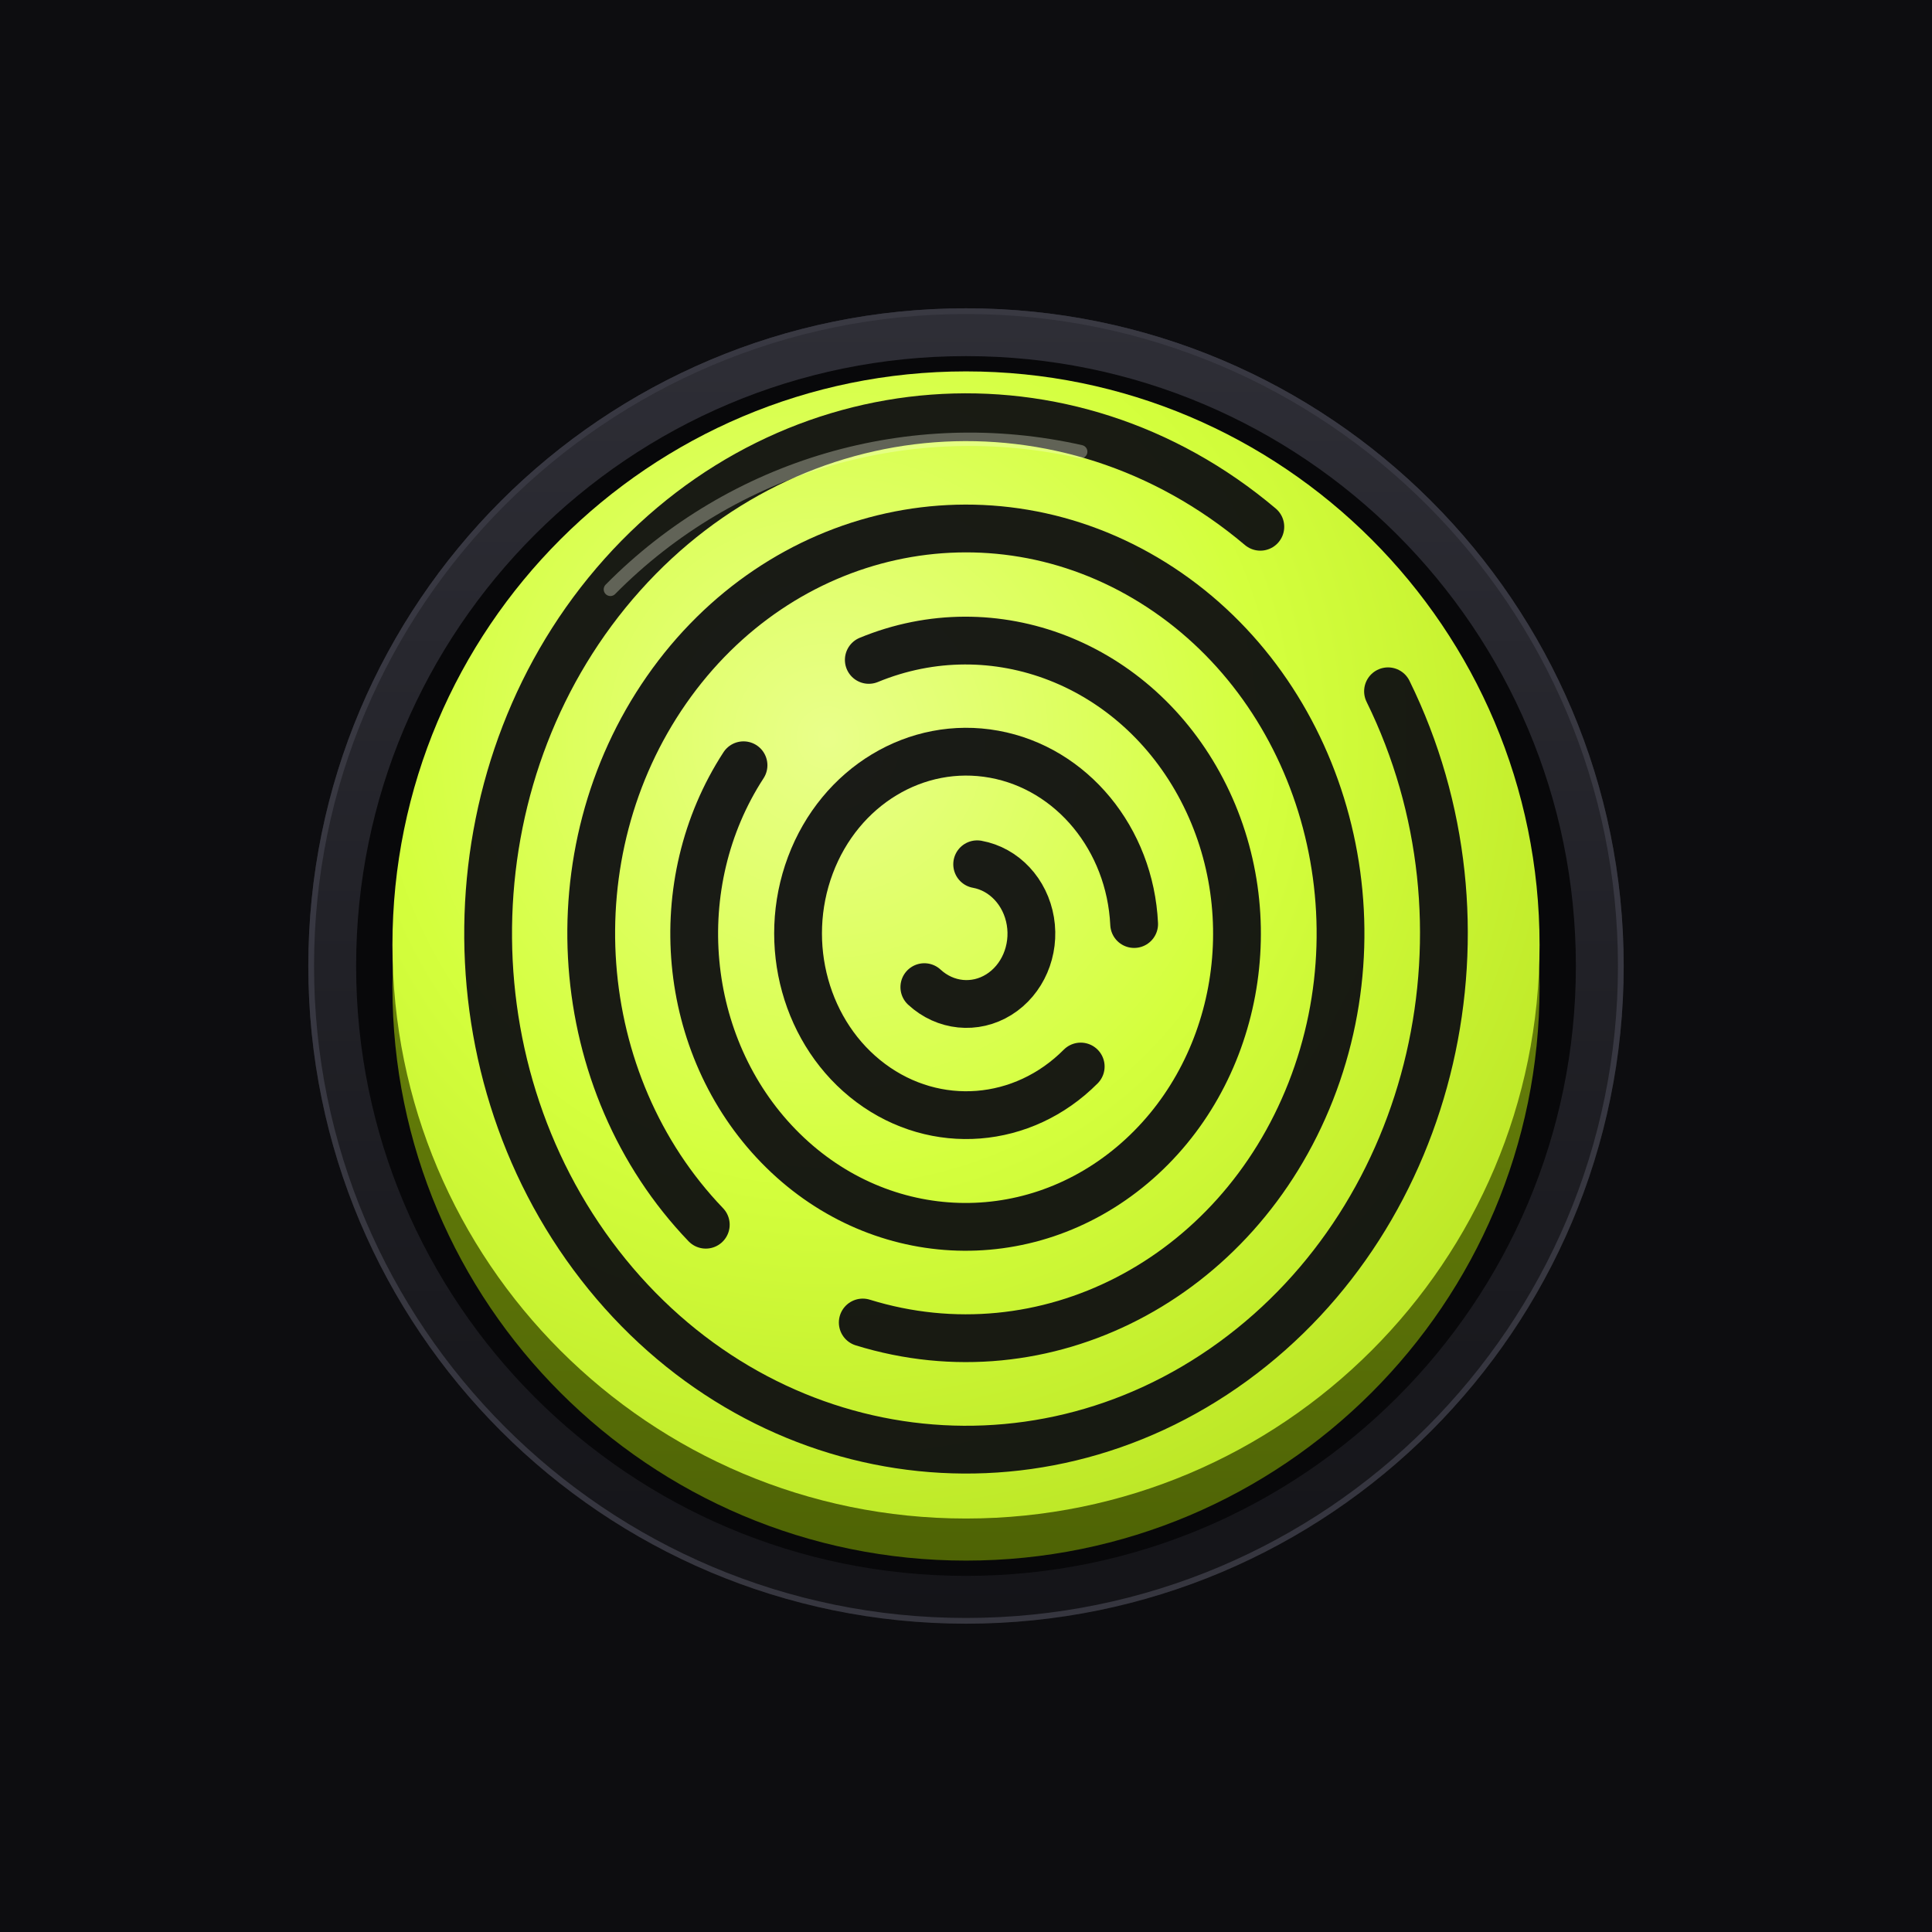
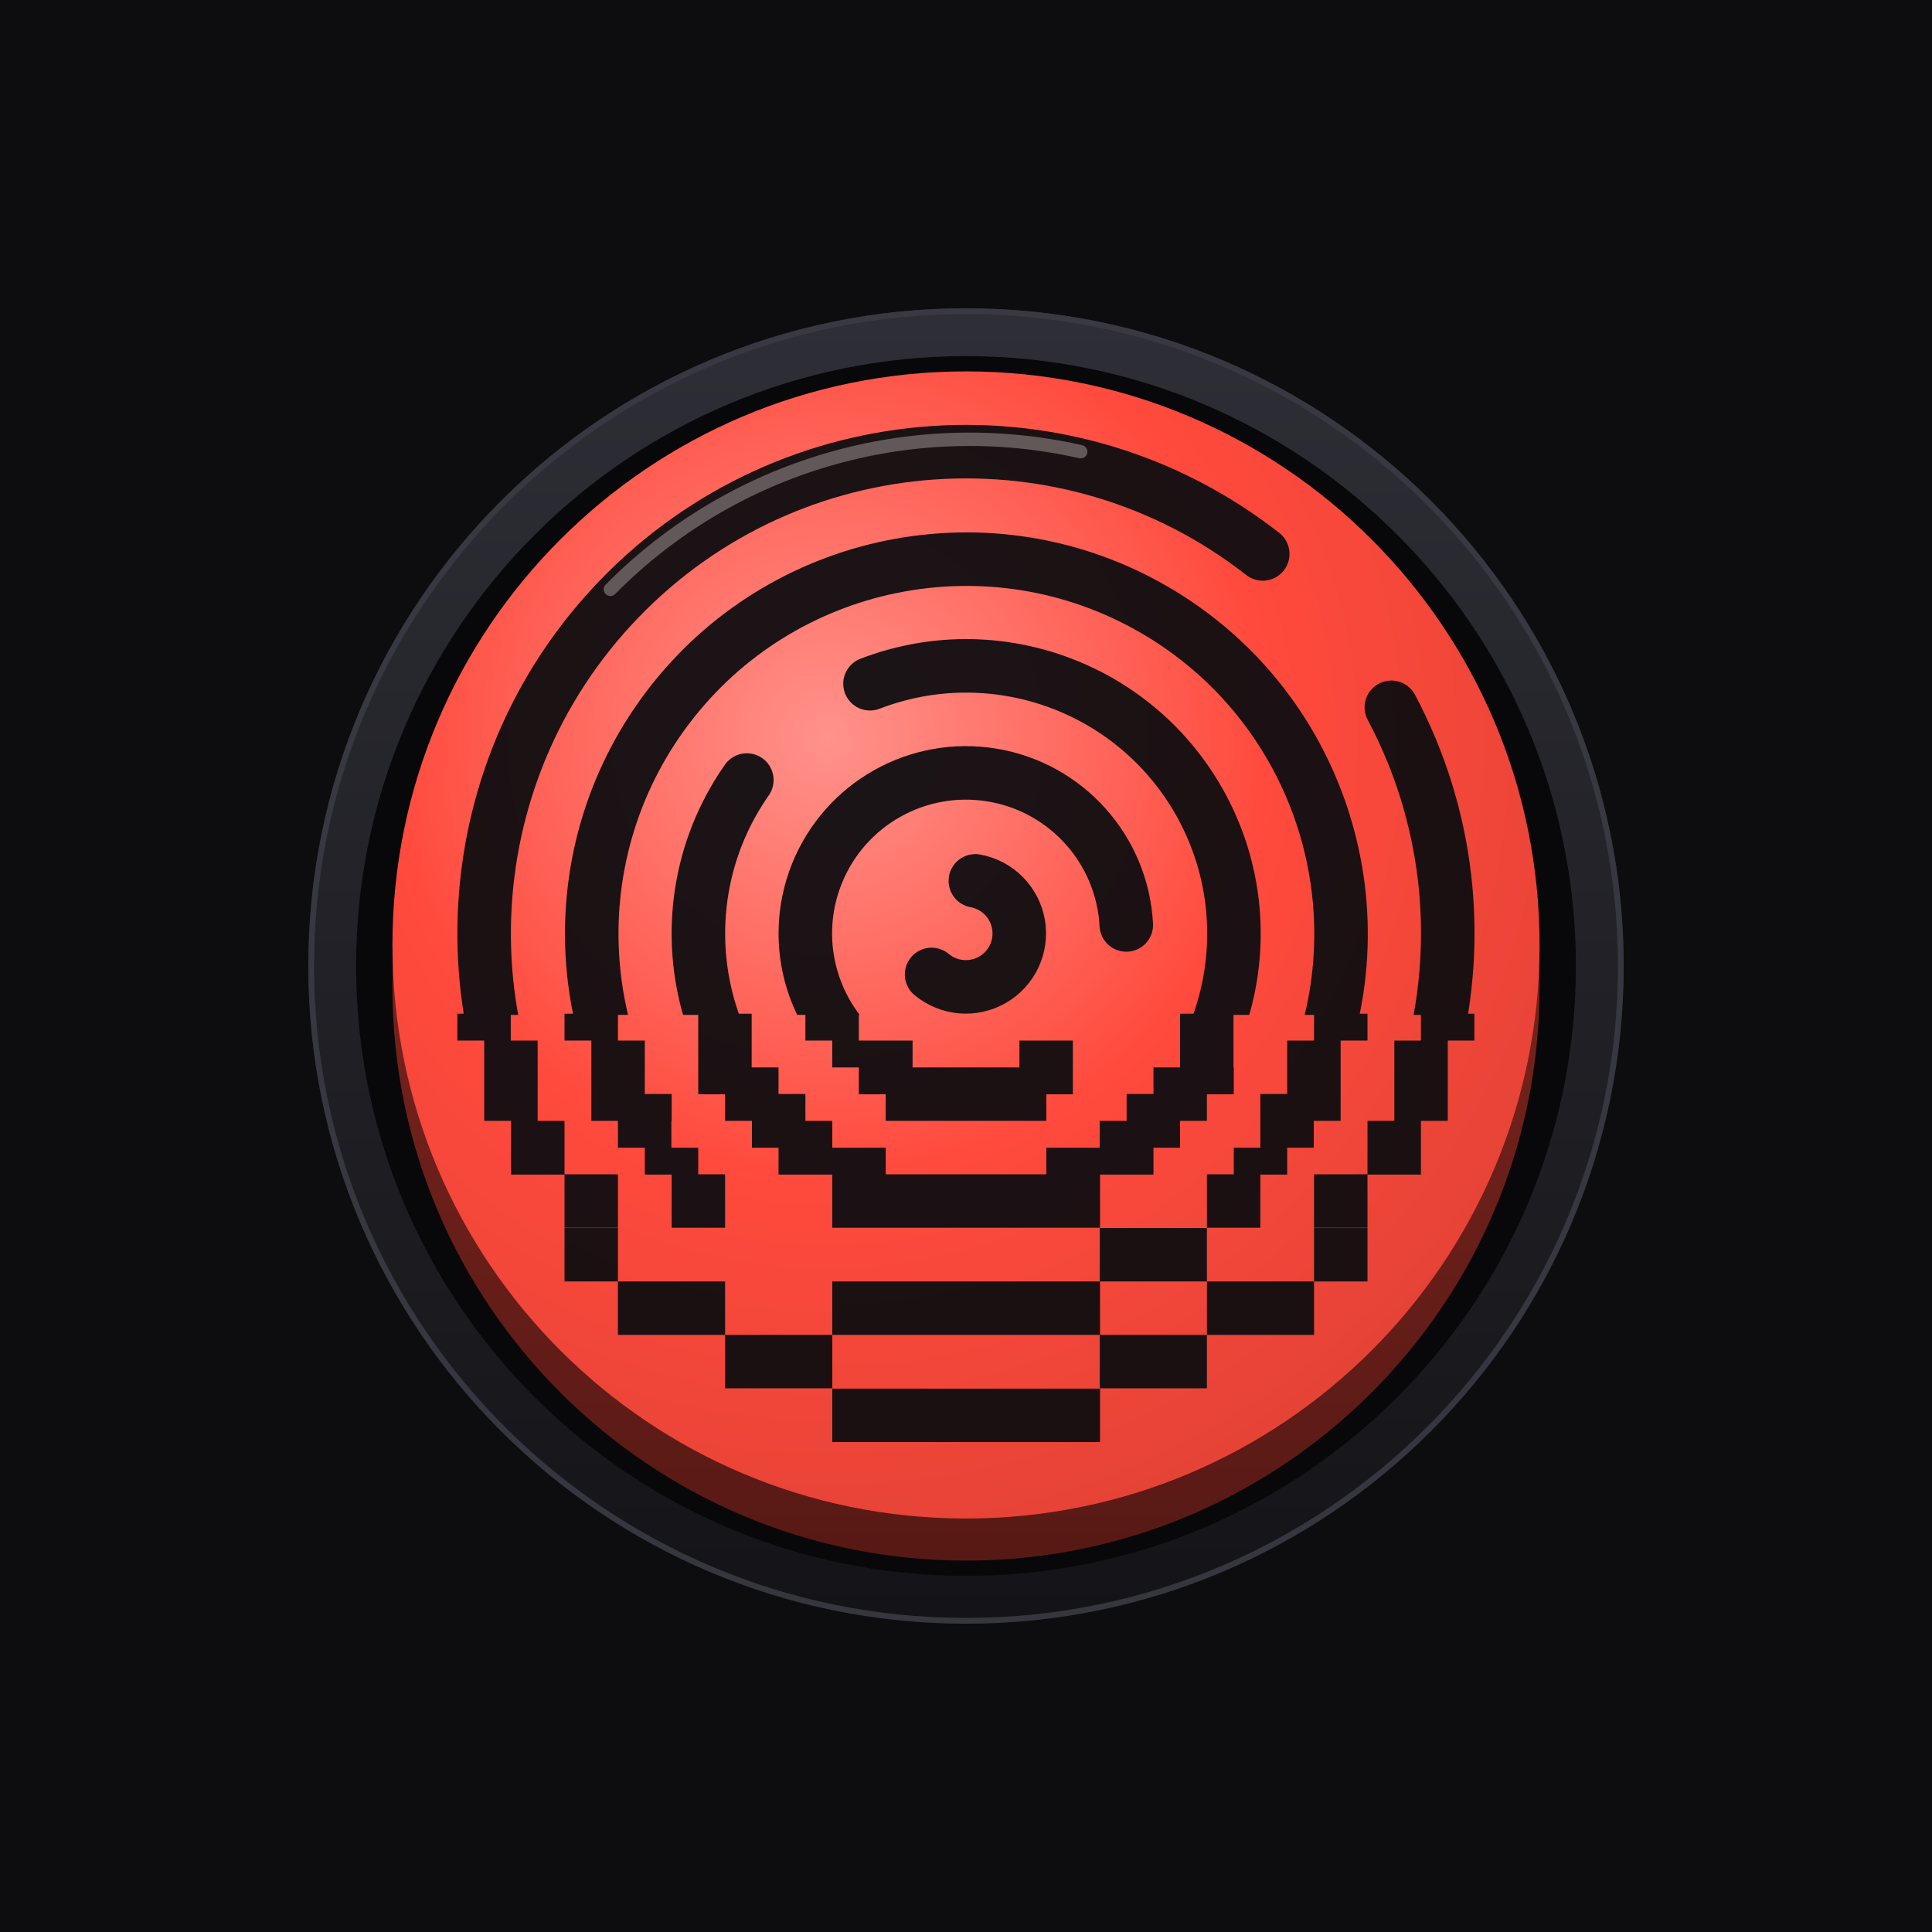
<svg xmlns="http://www.w3.org/2000/svg" width="64" height="64" viewBox="0 0 64 64">
  <rect width="64" height="64" fill="#0D0D10" />
  <defs>
    <radialGradient id="f-cap" cx="0.38" cy="0.32" r="0.85">
-       <stop offset="0" stop-color="#E9FF8A" />
-       <stop offset="0.45" stop-color="#D4FF3D" />
-       <stop offset="1" stop-color="#B4DE1E" />
+       <stop offset="0" stop-color="#FF928B" />
+       <stop offset="0.45" stop-color="#FF4A3D" />
+       <stop offset="1" stop-color="#DB4034" />
    </radialGradient>
    <linearGradient id="f-housing" x1="0" y1="0" x2="0" y2="1">
      <stop offset="0" stop-color="#2E2E36" />
      <stop offset="1" stop-color="#141418" />
    </linearGradient>
    <linearGradient id="f-side" x1="0" y1="0" x2="0" y2="1">
-       <stop offset="0" stop-color="#7E9C0E" />
-       <stop offset="1" stop-color="#4E6305" />
+       <stop offset="0" stop-color="#942B23" />
+       <stop offset="1" stop-color="#571915" />
    </linearGradient>
    <clipPath id="f-clip">
      <circle cx="32" cy="31.303" r="19" />
    </clipPath>
  </defs>
  <g>
    <circle cx="32" cy="32" r="21.787" fill="url(#f-housing)" />
    <circle cx="32" cy="32" r="21.692" fill="none" stroke="#3A3A44" stroke-width="0.19" stroke-opacity="0.9" />
    <circle cx="32" cy="32" r="20.203" fill="#08080A" />
    <circle cx="32" cy="32.697" r="19" fill="url(#f-side)" />
    <circle cx="32" cy="31.303" r="19" fill="url(#f-cap)" />
-     <g clip-path="url(#f-clip)" fill="none" stroke="#0D0D10" stroke-width="1.583" stroke-linecap="round" stroke-opacity="0.94">
-       <path d="M32.37 28.63 A2.15 2.33 0 1 1 30.62 32.70" />
-       <path d="M35.80 35.33 A5.57 6.02 0 1 1 37.57 30.61" />
-       <path d="M28.78 21.86 A8.99 9.71 0 1 1 24.63 25.35" />
-       <path d="M23.38 40.57 A12.41 13.41 0 1 1 28.58 43.81" />
-       <path d="M45.98 22.90 A15.83 17.10 0 1 1 41.75 17.45" />
+     <g clip-path="url(#f-clip)" opacity="0.94">
+       <defs>
+         <clipPath id="f-smooth">
+           <rect x="11.73" y="10.66" width="40.53" height="22.96" />
+         </clipPath>
+       </defs>
+       <g clip-path="url(#f-smooth)" fill="none" stroke="#0D0D10" stroke-width="1.773" stroke-linecap="round">
+         <path d="M32.31 29.18 A1.77 1.77 0 1 1 30.86 32.28" />
+         <path d="M35.63 34.81 A5.32 5.32 0 1 1 37.31 30.64" />
+         <path d="M28.82 22.65 A8.87 8.87 0 1 1 24.74 25.84" />
+         <path d="M23.38 39.85 A12.41 12.41 0 1 1 28.58 42.86" />
+         <path d="M46.09 23.43 A15.96 15.96 0 1 1 41.83 18.35" />
+       </g>
+       <path d="M15.15 33.58h1.77v0.89h-1.77zM18.7 33.58h1.77v0.89h-1.77zM23.13 33.58h1.77v0.89h-1.77zM26.68 33.58h1.77v0.89h-1.77zM39.09 33.58h1.77v0.89h-1.77zM43.53 33.58h1.77v0.89h-1.77zM47.07 33.58h1.77v0.89h-1.77zM16.04 34.47h1.77v0.89h-1.77zM19.59 34.47h1.77v0.89h-1.77zM23.13 34.47h1.77v0.89h-1.77zM27.57 34.47h2.66v0.89h-2.66zM33.77 34.47h1.77v0.89h-1.77zM39.09 34.47h1.77v0.89h-1.77zM42.64 34.47h1.77v0.89h-1.77zM46.19 34.47h1.77v0.89h-1.77zM16.04 35.36h1.77v0.89h-1.77zM19.59 35.36h1.77v0.89h-1.77zM23.13 35.36h2.66v0.89h-2.66zM28.45 35.36h7.09v0.89h-7.09zM38.21 35.36h2.66v0.89h-2.66zM42.64 35.36h1.77v0.89h-1.77zM46.19 35.36h1.77v0.89h-1.77zM16.04 36.24h1.77v0.89h-1.77zM19.59 36.24h2.66v0.89h-2.66zM24.02 36.24h2.66v0.89h-2.66zM29.34 36.24h5.32v0.89h-5.32zM37.32 36.24h2.66v0.89h-2.66zM41.75 36.24h2.66v0.89h-2.66zM46.19 36.24h1.77v0.89h-1.77zM16.93 37.13h1.77v0.89h-1.77zM20.47 37.13h1.77v0.89h-1.77zM24.91 37.13h2.66v0.89h-2.66zM36.43 37.13h2.66v0.89h-2.66zM41.75 37.13h1.77v0.89h-1.77zM45.3 37.13h1.77v0.89h-1.77zM16.93 38.02h1.77v0.89h-1.77zM21.36 38.02h1.77v0.89h-1.77zM25.79 38.02h3.55v0.89h-3.55zM34.66 38.02h3.55v0.89h-3.55zM40.87 38.02h1.77v0.89h-1.77zM45.3 38.02h1.77v0.89h-1.77zM18.7 38.9h1.77v1.77h-1.77zM22.25 38.9h1.77v1.77h-1.77zM27.57 38.9h8.87v1.77h-8.87zM39.98 38.9h1.77v1.77h-1.77zM43.53 38.9h1.77v1.77h-1.77zM18.7 40.68h1.77v1.77h-1.77zM36.43 40.68h3.55v1.77h-3.55zM43.53 40.68h1.77v1.77h-1.77zM20.47 42.45h3.55v1.77h-3.55zM27.57 42.45h8.87v1.77h-8.87zM39.98 42.45h3.55v1.77h-3.55zM24.02 44.22h3.55v1.77h-3.55zM36.43 44.22h3.55v1.77h-3.55zM27.57 46h8.87v1.77h-8.87z" fill="#0D0D10" />
    </g>
-     <path d="M20.22 19.523 A16.72 16.72 0 0 1 35.8 14.963" fill="none" stroke="#FBFFE6" stroke-width="0.443" stroke-linecap="round" stroke-opacity="0.32" />
+     <path d="M20.22 19.523 A16.72 16.72 0 0 1 35.8 14.963" fill="none" stroke="#FFEDEC" stroke-width="0.443" stroke-linecap="round" stroke-opacity="0.32" />
  </g>
</svg>
